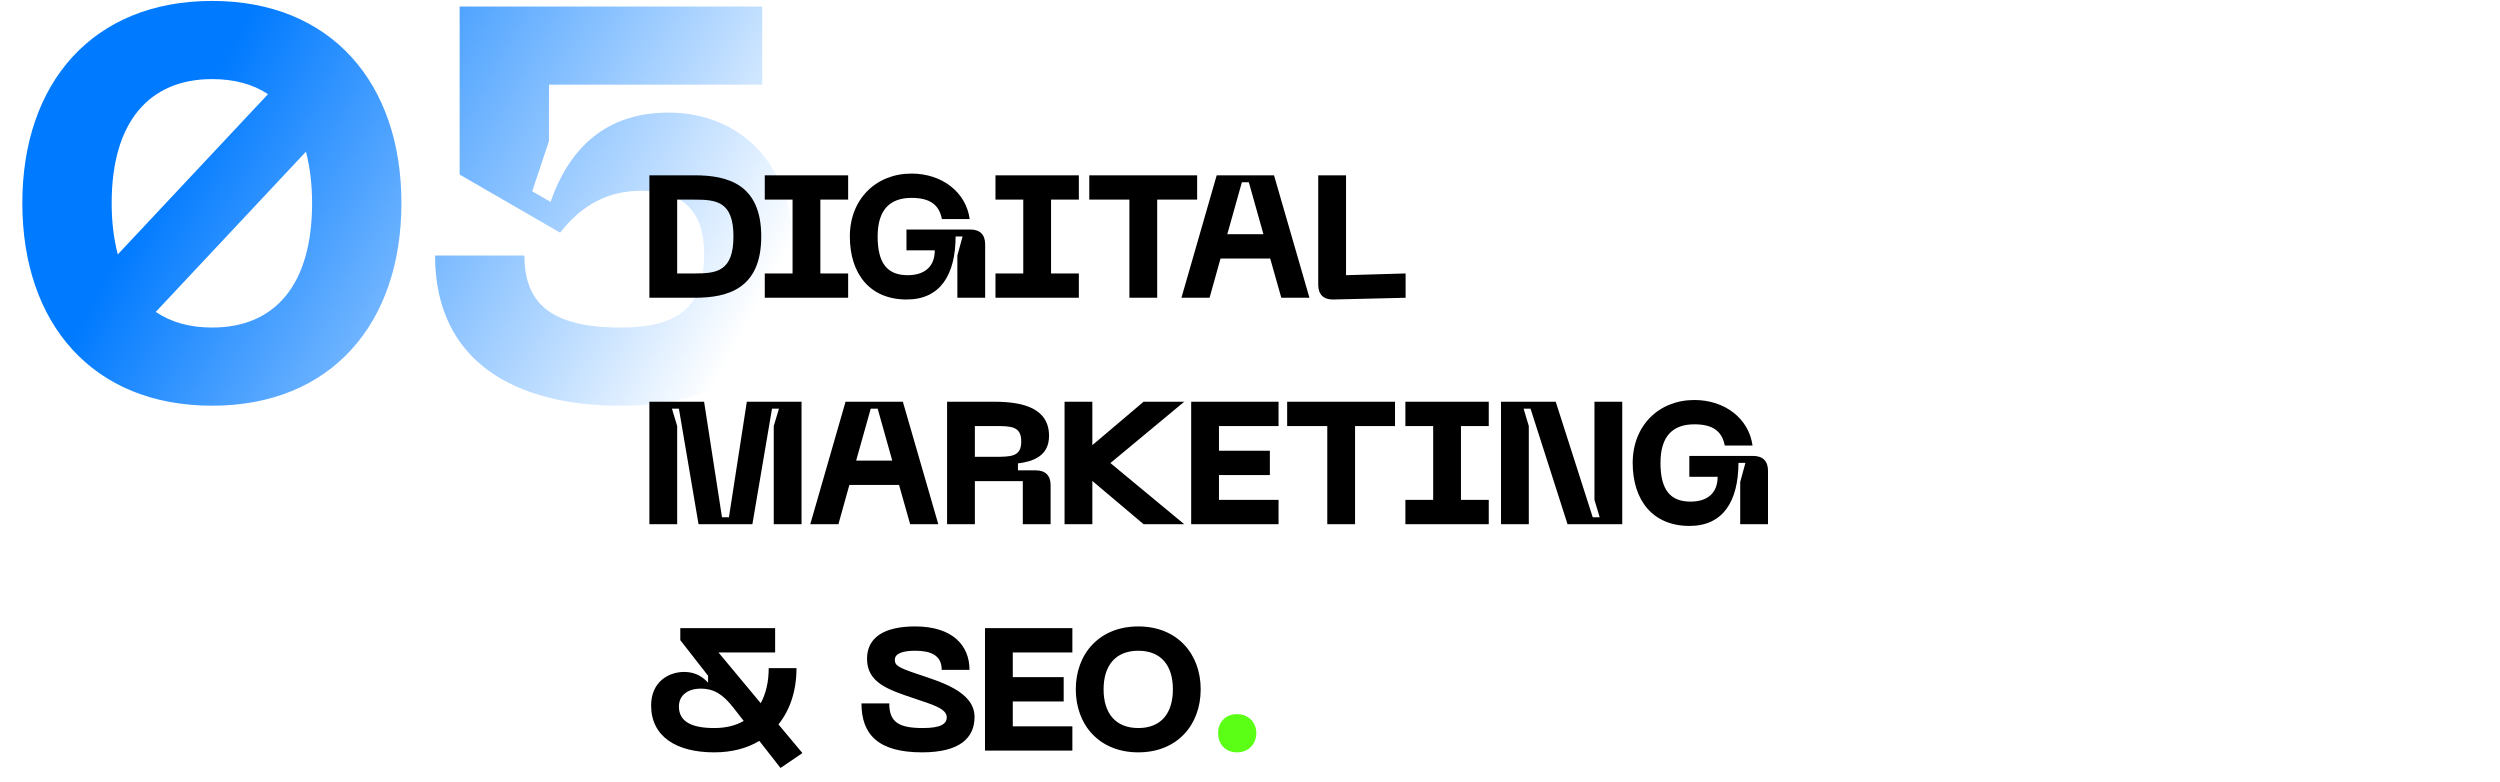
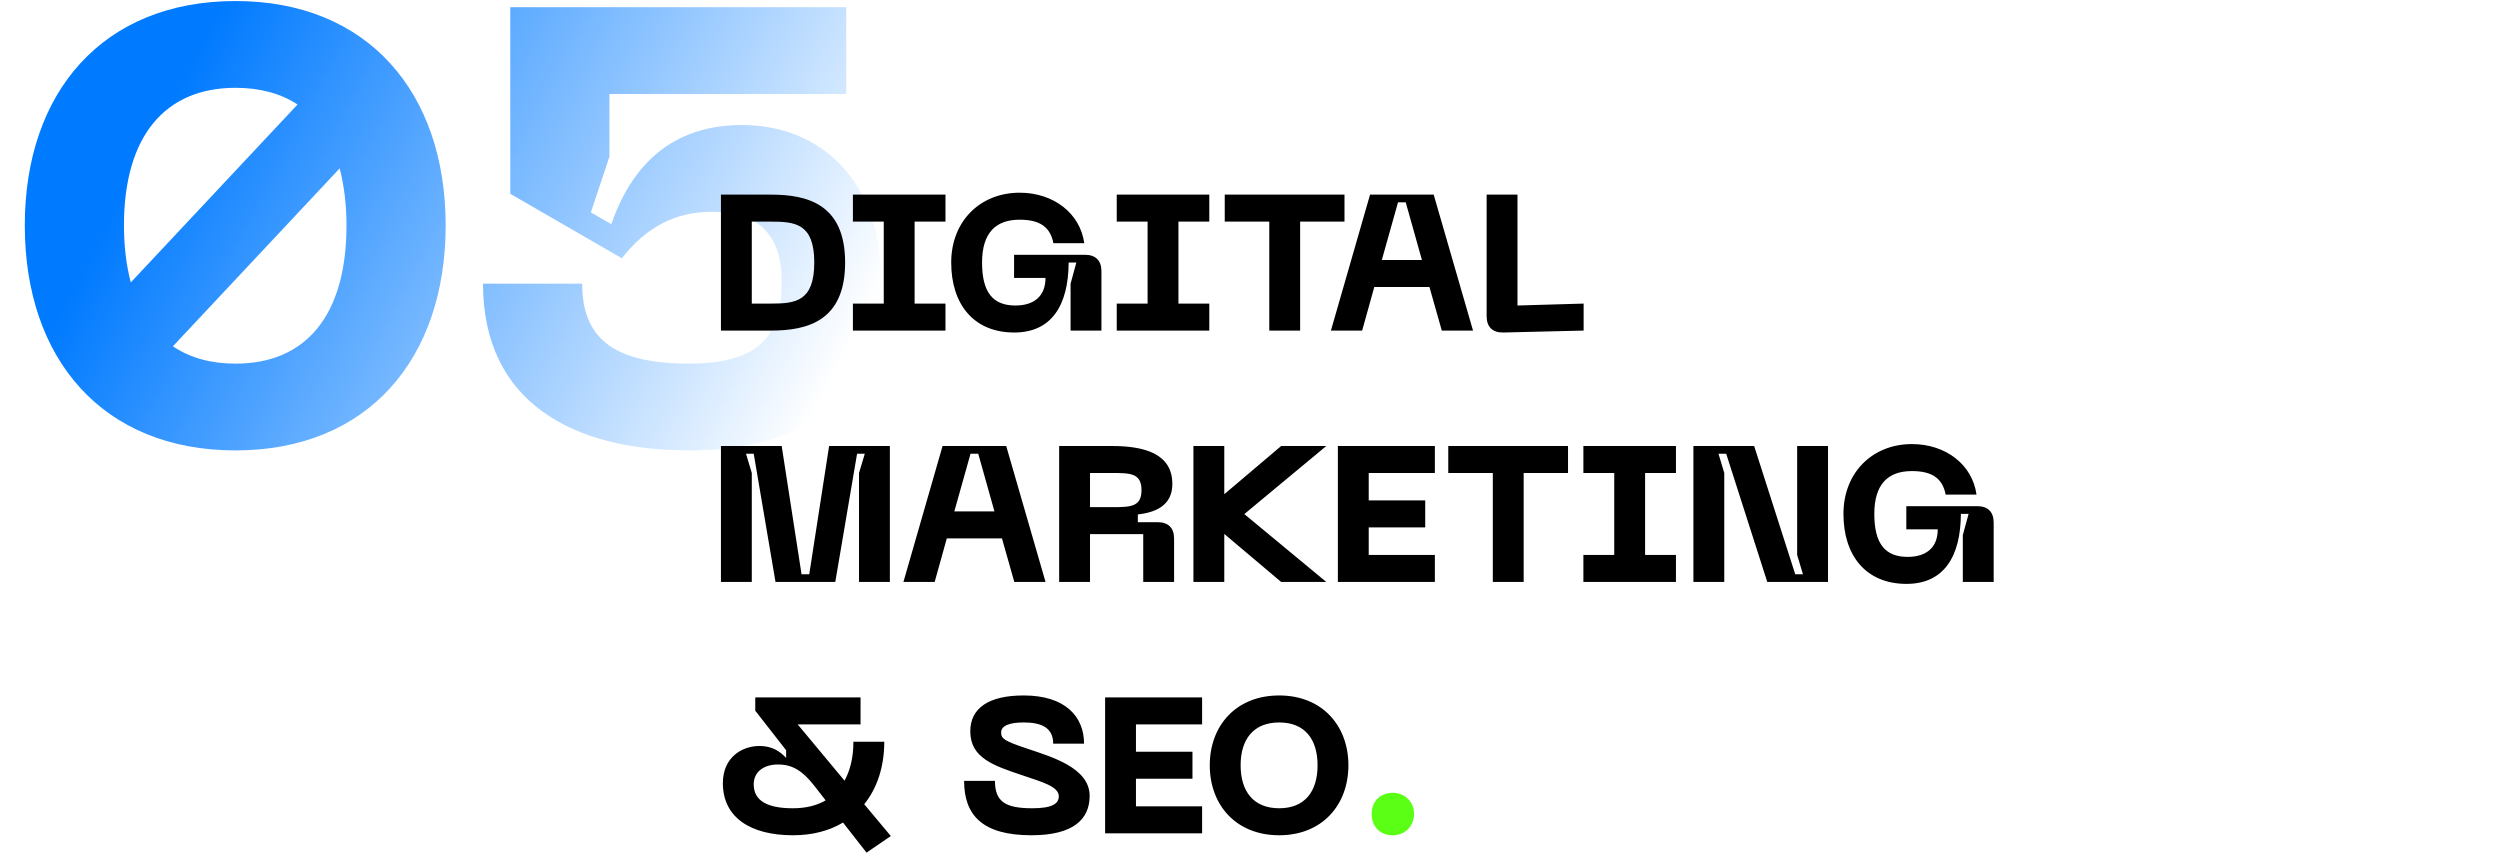
- <svg xmlns="http://www.w3.org/2000/svg" width="806" height="252" viewBox="0 0 806 252" fill="none">
-   <path d="M68.4 0.3C29.88 0.3 7.2 26.76 7.2 65.46C7.2 104.34 29.88 130.8 68.4 130.8C106.74 130.8 129.42 104.34 129.42 65.46C129.42 26.76 106.74 0.3 68.4 0.3ZM68.4 25.5C75.42 25.5 81.54 27.12 86.4 30.36L37.98 82.02C36.72 77.16 36 71.76 36 65.46C36 39.36 48.06 25.5 68.4 25.5ZM68.4 105.6C61.38 105.6 55.26 103.98 50.22 100.56L98.64 48.9C99.9 53.76 100.62 59.34 100.62 65.46C100.62 91.74 88.74 105.6 68.4 105.6ZM140.266 82.38C140.266 116.94 166.546 130.8 200.026 130.8C233.506 130.8 255.826 116.04 255.826 81.12C255.826 51.96 237.826 36.3 215.506 36.3C197.686 36.3 184.366 45.3 177.526 65.1L171.586 61.68L176.986 45.48V27.3H245.746V2.1H148.186V56.28L180.586 75C187.786 65.82 196.246 61.5 206.866 61.5C220.366 61.5 227.026 68.34 227.026 81.84C227.026 97.68 220.366 105.6 200.026 105.6C177.526 105.6 169.066 97.68 169.066 82.38H140.266Z" fill="url(#paint0_linear_846_5430)" />
-   <path d="M223.92 56.52H209.36V96H223.92C234.448 96 245.424 93.256 245.424 76.232C245.424 59.264 234.448 56.52 223.92 56.52ZM223.92 88.16H218.32V64.36H223.92C230.92 64.36 236.464 64.92 236.464 76.232C236.464 87.6 230.92 88.16 223.92 88.16ZM273.443 64.36V56.52H246.563V64.36H255.523V88.16H246.563V96H273.443V88.16H264.483V64.36H273.443ZM273.99 76.232C273.99 88.328 280.486 96.56 292.302 96.56C303.166 96.56 308.038 88.608 308.094 76.232H310.334L308.654 82.392V96H317.614V78.752C317.614 75.672 315.934 73.992 312.854 73.992H292.246V80.712H301.374C301.374 86.032 298.014 88.72 292.638 88.72C286.142 88.72 282.95 84.968 282.95 76.232C282.95 67.552 286.982 63.8 293.87 63.8C299.806 63.8 302.774 65.984 303.67 70.632H312.63C311.454 62.008 303.782 55.96 293.87 55.96C282.446 55.96 273.99 64.192 273.99 76.232ZM347.82 64.36V56.52H320.94V64.36H329.9V88.16H320.94V96H347.82V88.16H338.86V64.36H347.82ZM385.96 56.52H351.184V64.36H364.12V96H373.08V64.36H385.96V56.52ZM413.095 96H422.167L410.743 56.52H392.263L380.895 96H389.967L393.495 83.344H409.511L413.095 96ZM395.679 75.504L400.383 58.76H402.623L407.327 75.504H395.679ZM429.815 96.56L453.167 96V88.16L433.959 88.72V56.52H424.999V91.856C424.999 94.936 426.735 96.616 429.815 96.56ZM209.36 169H218.32V137.36L216.64 131.76H218.88L225.208 169H242.568L248.896 131.76H251.136L249.456 137.36V169H258.416V129.52H240.776L235.008 166.76H232.768L227 129.52H209.36V169ZM293.434 169H302.506L291.082 129.52H272.602L261.234 169H270.306L273.834 156.344H289.85L293.434 169ZM276.018 148.504L280.722 131.76H282.962L287.666 148.504H276.018ZM305.339 169H314.299V155.112H329.755V169H338.715V156.4C338.715 153.32 337.035 151.64 333.955 151.64H328.187V149.4C332.947 148.84 338.211 147.048 338.211 140.552C338.211 131.704 330.035 129.52 320.627 129.52H305.339V169ZM314.299 147.272V137.36H320.627C325.947 137.36 329.251 137.36 329.251 142.344C329.251 147.272 325.947 147.272 320.627 147.272H314.299ZM381.795 129.52H368.691L352.171 143.52V129.52H343.211V169H352.171V155.056L368.691 169H381.795L357.995 149.288L381.795 129.52ZM384.036 169H412.204V161.16H392.996V153.152H409.404V145.312H392.996V137.36H412.204V129.52H384.036V169ZM449.754 129.52H414.978V137.36H427.914V169H436.874V137.36H449.754V129.52ZM479.976 137.36V129.52H453.096V137.36H462.056V161.16H453.096V169H479.976V161.16H471.016V137.36H479.976ZM483.926 169H492.886V137.36L491.206 131.76H493.446L505.374 169H523.014V129.52H514.054V161.16L515.734 166.76H513.494L501.566 129.52H483.926V169ZM526.379 149.232C526.379 161.328 532.875 169.56 544.691 169.56C555.555 169.56 560.427 161.608 560.483 149.232H562.723L561.043 155.392V169H570.003V151.752C570.003 148.672 568.323 146.992 565.243 146.992H544.635V153.712H553.763C553.763 159.032 550.403 161.72 545.027 161.72C538.531 161.72 535.339 157.968 535.339 149.232C535.339 140.552 539.371 136.8 546.259 136.8C552.195 136.8 555.163 138.984 556.059 143.632H565.019C563.843 135.008 556.171 128.96 546.259 128.96C534.835 128.96 526.379 137.192 526.379 149.232ZM258.696 242.784L250.968 233.544C254.72 228.896 256.792 222.68 256.792 215.4H247.832C247.832 219.824 246.936 223.632 245.256 226.712L231.648 210.36H249.904V202.52H219.328V206.384L228.288 217.864V220.104C226.496 218.144 224.144 216.632 220.56 216.632C215.576 216.632 209.92 219.824 209.92 227.44C209.92 237.408 217.984 242.56 230.248 242.56C235.904 242.56 240.832 241.272 244.808 238.864L251.64 247.6L258.696 242.784ZM230.248 234.72C222.8 234.72 218.88 232.536 218.88 227.776C218.88 223.968 222.016 222.008 225.936 222.008C230.024 222.008 232.992 223.744 236.408 228.112L239.768 232.424C237.192 233.936 234 234.72 230.248 234.72ZM314.193 231.136C314.193 222.904 303.049 219.768 295.769 217.304C289.441 215.176 288.489 214.504 288.489 212.712C288.489 210.696 291.009 209.8 295.041 209.8C299.913 209.8 303.609 211.144 303.609 215.96H312.569C312.569 208.12 307.137 201.96 295.041 201.96C284.849 201.96 279.529 205.656 279.529 212.376C279.529 220.104 286.305 222.344 294.649 225.144C300.417 227.104 305.233 228.392 305.233 231.248C305.233 233.376 303.329 234.72 297.561 234.72C289.721 234.72 286.697 232.816 286.697 226.768H277.737C277.737 236.736 283.057 242.56 297.281 242.56C309.433 242.56 314.193 237.912 314.193 231.136ZM317.562 242H345.731V234.16H326.523V226.152H342.931V218.312H326.523V210.36H345.731V202.52H317.562V242ZM346.836 222.232C346.836 233.768 354.452 242.56 366.996 242.56C379.484 242.56 387.1 233.768 387.1 222.232C387.1 210.752 379.484 201.96 366.996 201.96C354.452 201.96 346.836 210.752 346.836 222.232ZM355.796 222.232C355.796 214.672 359.548 209.8 366.996 209.8C374.444 209.8 378.14 214.672 378.14 222.232C378.14 229.848 374.444 234.72 366.996 234.72C359.548 234.72 355.796 229.848 355.796 222.232Z" fill="black" />
-   <path d="M398.822 242.56C402.518 242.56 405.038 239.872 405.038 236.344C405.038 232.928 402.518 230.24 398.822 230.24C395.014 230.24 392.718 232.928 392.718 236.344C392.718 239.872 395.014 242.56 398.822 242.56Z" fill="#5AFF15" />
+ <svg xmlns="http://www.w3.org/2000/svg" width="726" height="248" viewBox="0 0 726 248" fill="none">
+   <path d="M68.4 0.3C29.88 0.3 7.2 26.76 7.2 65.46C7.2 104.34 29.88 130.8 68.4 130.8C106.74 130.8 129.42 104.34 129.42 65.46C129.42 26.76 106.74 0.3 68.4 0.3ZM68.4 25.5C75.42 25.5 81.54 27.12 86.4 30.36L37.98 82.02C36.72 77.16 36 71.76 36 65.46C36 39.36 48.06 25.5 68.4 25.5ZM68.4 105.6C61.38 105.6 55.26 103.98 50.22 100.56L98.64 48.9C99.9 53.76 100.62 59.34 100.62 65.46C100.62 91.74 88.74 105.6 68.4 105.6ZM140.266 82.38C140.266 116.94 166.546 130.8 200.026 130.8C233.506 130.8 255.826 116.04 255.826 81.12C255.826 51.96 237.826 36.3 215.506 36.3C197.686 36.3 184.366 45.3 177.526 65.1L171.586 61.68L176.986 45.48V27.3H245.746V2.1H148.186V56.28L180.586 75C187.786 65.82 196.246 61.5 206.866 61.5C220.366 61.5 227.026 68.34 227.026 81.84C227.026 97.68 220.366 105.6 200.026 105.6C177.526 105.6 169.066 97.68 169.066 82.38H140.266Z" fill="url(#paint0_linear_932_7016)" />
+   <path d="M223.92 56.52H209.36V96H223.92C234.448 96 245.424 93.256 245.424 76.232C245.424 59.264 234.448 56.52 223.92 56.52ZM223.92 88.16H218.32V64.36H223.92C230.92 64.36 236.464 64.92 236.464 76.232C236.464 87.6 230.92 88.16 223.92 88.16ZM274.563 64.36V56.52H247.683V64.36H256.643V88.16H247.683V96H274.563V88.16H265.603V64.36H274.563ZM276.23 76.232C276.23 88.328 282.726 96.56 294.542 96.56C305.406 96.56 310.278 88.608 310.334 76.232H312.574L310.894 82.392V96H319.854V78.752C319.854 75.672 318.174 73.992 315.094 73.992H294.486V80.712H303.614C303.614 86.032 300.254 88.72 294.878 88.72C288.382 88.72 285.19 84.968 285.19 76.232C285.19 67.552 289.222 63.8 296.11 63.8C302.046 63.8 305.014 65.984 305.91 70.632H314.87C313.694 62.008 306.022 55.96 296.11 55.96C284.686 55.96 276.23 64.192 276.23 76.232ZM351.18 64.36V56.52H324.3V64.36H333.26V88.16H324.3V96H351.18V88.16H342.22V64.36H351.18ZM390.44 56.52H355.664V64.36H368.6V96H377.56V64.36H390.44V56.52ZM418.695 96H427.767L416.343 56.52H397.863L386.495 96H395.567L399.095 83.344H415.111L418.695 96ZM401.279 75.504L405.983 58.76H408.223L412.927 75.504H401.279ZM436.535 96.56L459.887 96V88.16L440.679 88.72V56.52H431.719V91.856C431.719 94.936 433.455 96.616 436.535 96.56ZM209.36 169H218.32V137.36L216.64 131.76H218.88L225.208 169H242.568L248.896 131.76H251.136L249.456 137.36V169H258.416V129.52H240.776L235.008 166.76H232.768L227 129.52H209.36V169ZM294.554 169H303.626L292.202 129.52H273.722L262.354 169H271.426L274.954 156.344H290.97L294.554 169ZM277.138 148.504L281.842 131.76H284.082L288.786 148.504H277.138ZM307.579 169H316.539V155.112H331.995V169H340.955V156.4C340.955 153.32 339.275 151.64 336.195 151.64H330.427V149.4C335.187 148.84 340.451 147.048 340.451 140.552C340.451 131.704 332.275 129.52 322.867 129.52H307.579V169ZM316.539 147.272V137.36H322.867C328.187 137.36 331.491 137.36 331.491 142.344C331.491 147.272 328.187 147.272 322.867 147.272H316.539ZM385.155 129.52H372.051L355.531 143.52V129.52H346.571V169H355.531V155.056L372.051 169H385.155L361.355 149.288L385.155 129.52ZM388.516 169H416.684V161.16H397.476V153.152H413.884V145.312H397.476V137.36H416.684V129.52H388.516V169ZM455.354 129.52H420.578V137.36H433.514V169H442.474V137.36H455.354V129.52ZM486.696 137.36V129.52H459.816V137.36H468.776V161.16H459.816V169H486.696V161.16H477.736V137.36H486.696ZM491.766 169H500.726V137.36L499.046 131.76H501.286L513.214 169H530.854V129.52H521.894V161.16L523.574 166.76H521.334L509.406 129.52H491.766V169ZM535.339 149.232C535.339 161.328 541.835 169.56 553.651 169.56C564.515 169.56 569.387 161.608 569.443 149.232H571.683L570.003 155.392V169H578.963V151.752C578.963 148.672 577.283 146.992 574.203 146.992H553.595V153.712H562.723C562.723 159.032 559.363 161.72 553.987 161.72C547.491 161.72 544.299 157.968 544.299 149.232C544.299 140.552 548.331 136.8 555.219 136.8C561.155 136.8 564.123 138.984 565.019 143.632H573.979C572.803 135.008 565.131 128.96 555.219 128.96C543.795 128.96 535.339 137.192 535.339 149.232ZM258.696 242.784L250.968 233.544C254.72 228.896 256.792 222.68 256.792 215.4H247.832C247.832 219.824 246.936 223.632 245.256 226.712L231.648 210.36H249.904V202.52H219.328V206.384L228.288 217.864V220.104C226.496 218.144 224.144 216.632 220.56 216.632C215.576 216.632 209.92 219.824 209.92 227.44C209.92 237.408 217.984 242.56 230.248 242.56C235.904 242.56 240.832 241.272 244.808 238.864L251.64 247.6L258.696 242.784ZM230.248 234.72C222.8 234.72 218.88 232.536 218.88 227.776C218.88 223.968 222.016 222.008 225.936 222.008C230.024 222.008 232.992 223.744 236.408 228.112L239.768 232.424C237.192 233.936 234 234.72 230.248 234.72ZM316.433 231.136C316.433 222.904 305.289 219.768 298.009 217.304C291.681 215.176 290.729 214.504 290.729 212.712C290.729 210.696 293.249 209.8 297.281 209.8C302.153 209.8 305.849 211.144 305.849 215.96H314.809C314.809 208.12 309.377 201.96 297.281 201.96C287.089 201.96 281.769 205.656 281.769 212.376C281.769 220.104 288.545 222.344 296.889 225.144C302.657 227.104 307.473 228.392 307.473 231.248C307.473 233.376 305.569 234.72 299.801 234.72C291.961 234.72 288.937 232.816 288.937 226.768H279.977C279.977 236.736 285.297 242.56 299.521 242.56C311.673 242.56 316.433 237.912 316.433 231.136ZM320.923 242H349.091V234.16H329.883V226.152H346.291V218.312H329.883V210.36H349.091V202.52H320.923V242ZM351.316 222.232C351.316 233.768 358.932 242.56 371.476 242.56C383.964 242.56 391.58 233.768 391.58 222.232C391.58 210.752 383.964 201.96 371.476 201.96C358.932 201.96 351.316 210.752 351.316 222.232ZM360.276 222.232C360.276 214.672 364.028 209.8 371.476 209.8C378.924 209.8 382.62 214.672 382.62 222.232C382.62 229.848 378.924 234.72 371.476 234.72C364.028 234.72 360.276 229.848 360.276 222.232Z" fill="black" />
+   <path d="M404.422 242.56C408.118 242.56 410.638 239.872 410.638 236.344C410.638 232.928 408.118 230.24 404.422 230.24C400.614 230.24 398.318 232.928 398.318 236.344C398.318 239.872 400.614 242.56 404.422 242.56Z" fill="#5AFF15" />
  <defs>
-     <linearGradient id="paint0_linear_846_5430" x1="71.5" y1="20" x2="237.946" y2="110.76" gradientUnits="userSpaceOnUse">
+     <linearGradient id="paint0_linear_932_7016" x1="54" y1="20" x2="238.605" y2="116.77" gradientUnits="userSpaceOnUse">
      <stop stop-color="#007AFF" />
      <stop offset="1" stop-color="#007AFF" stop-opacity="0" />
    </linearGradient>
  </defs>
</svg>
